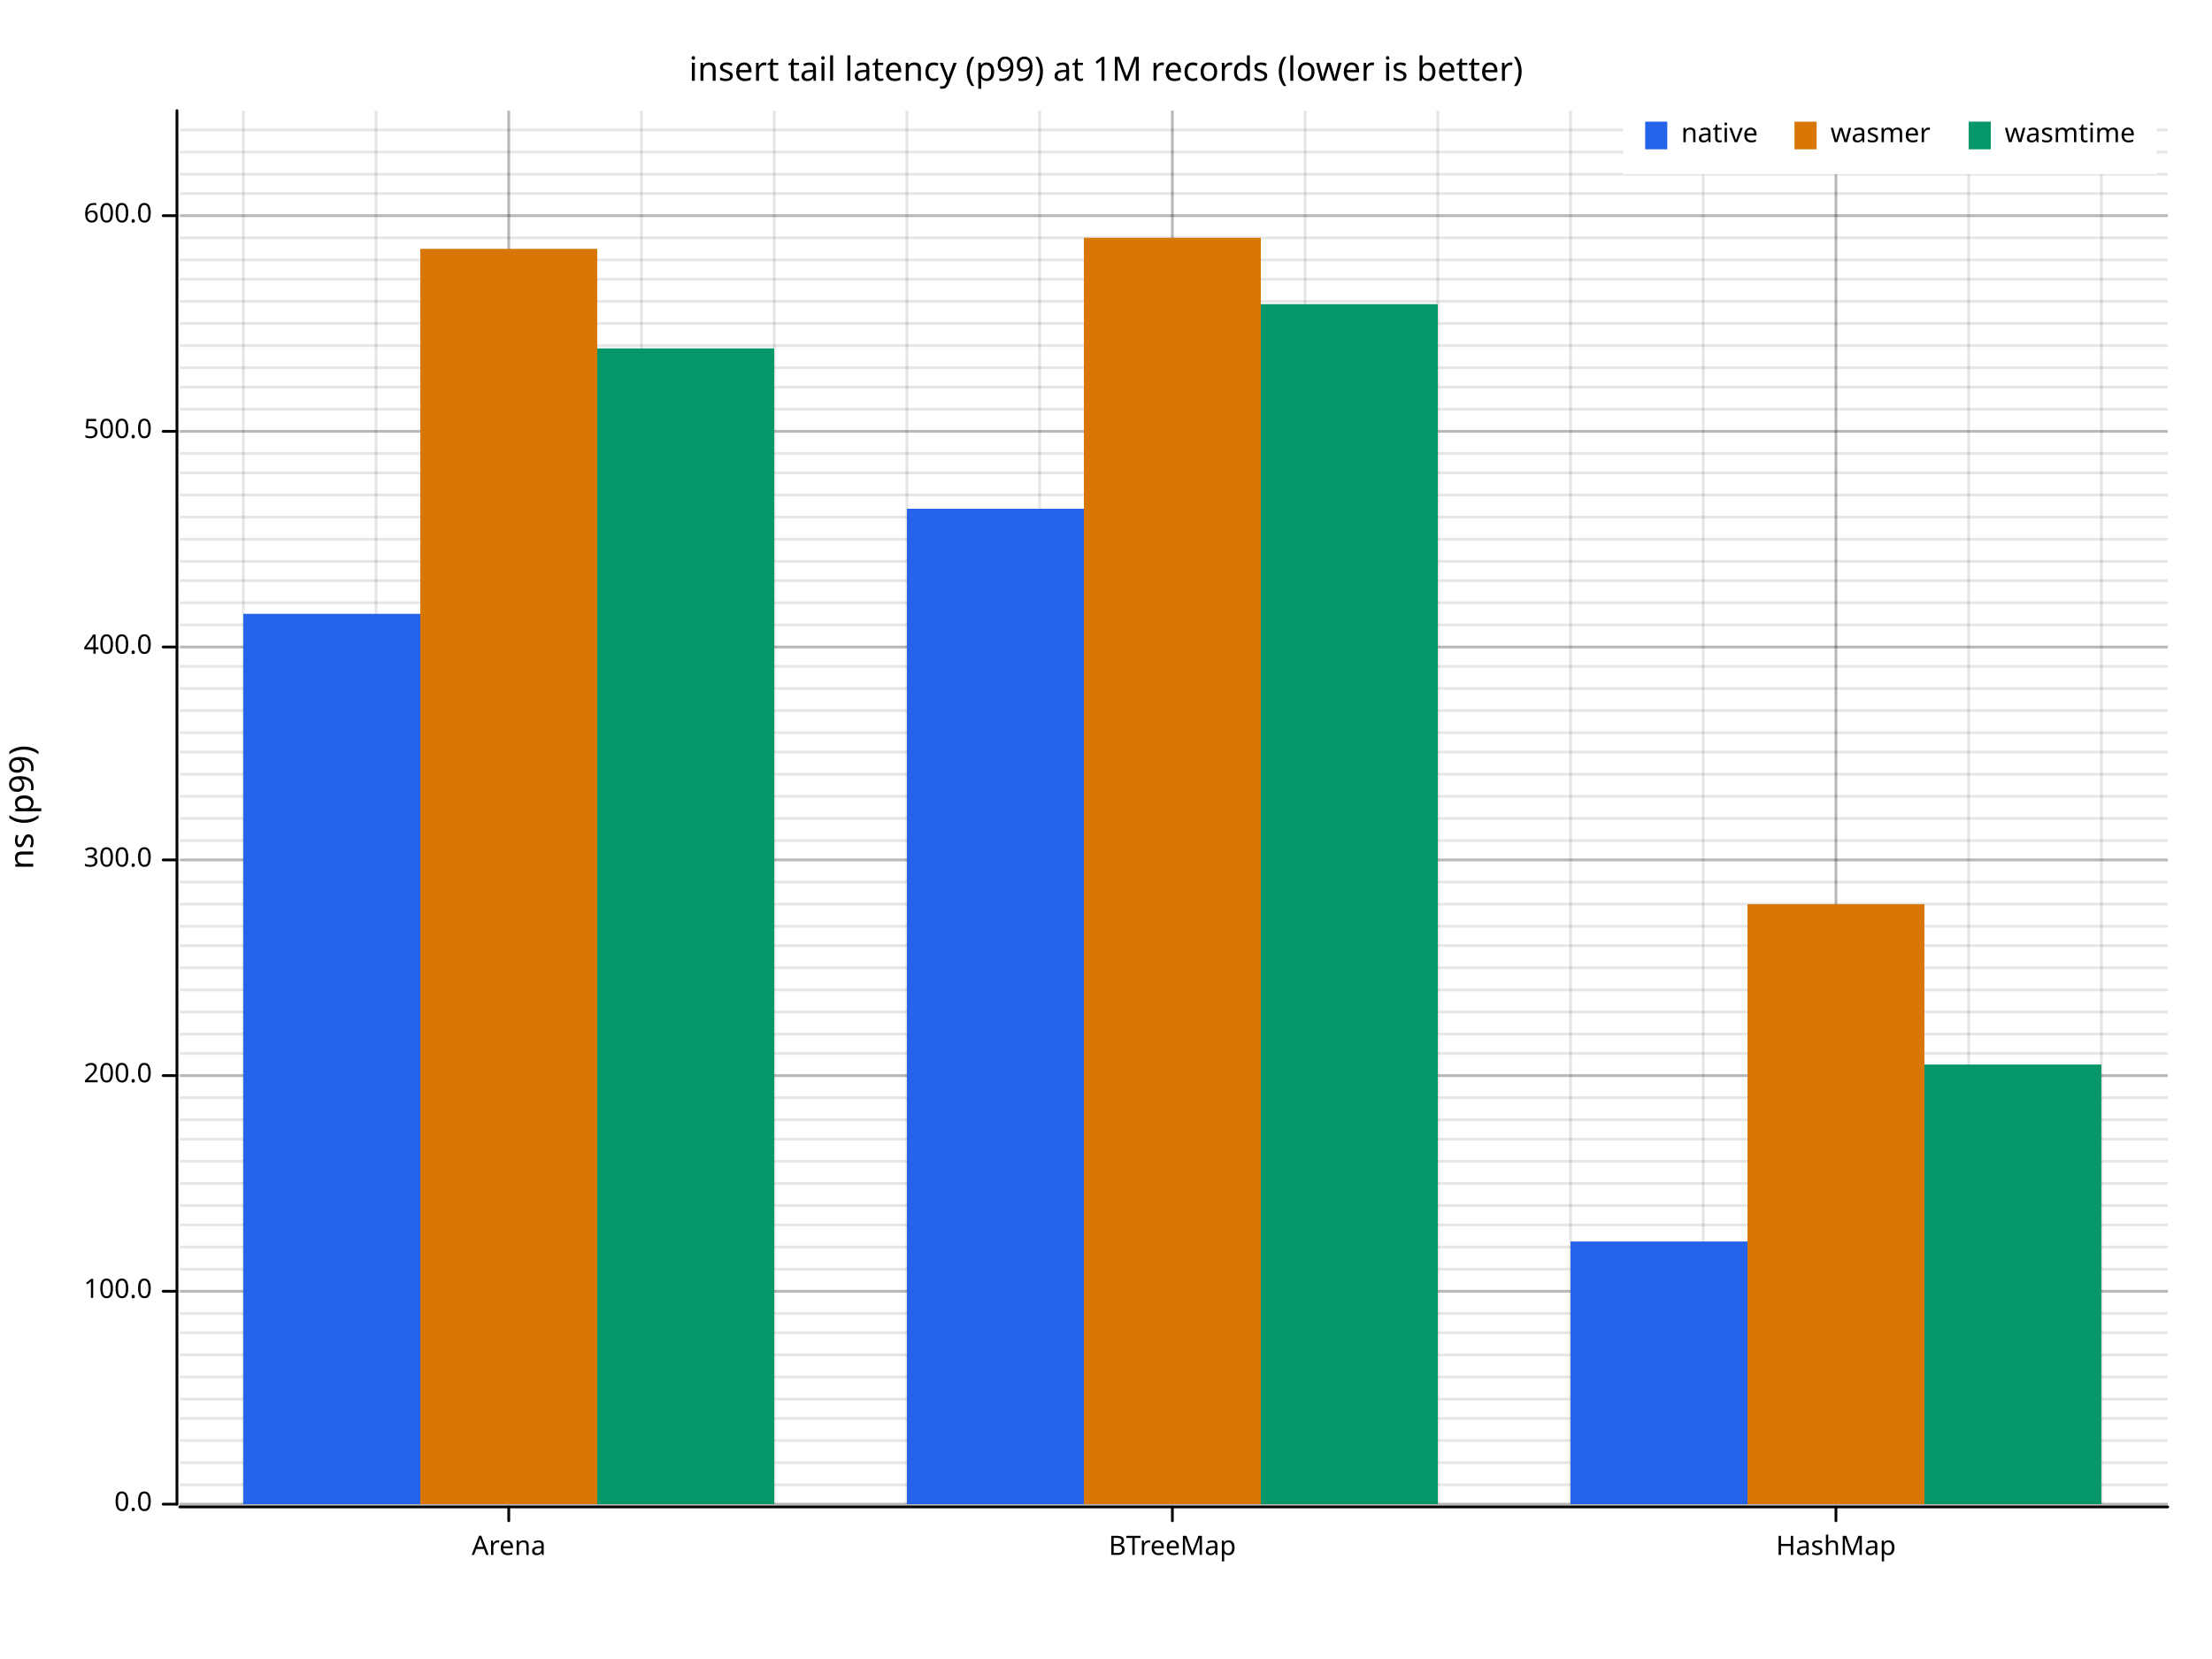
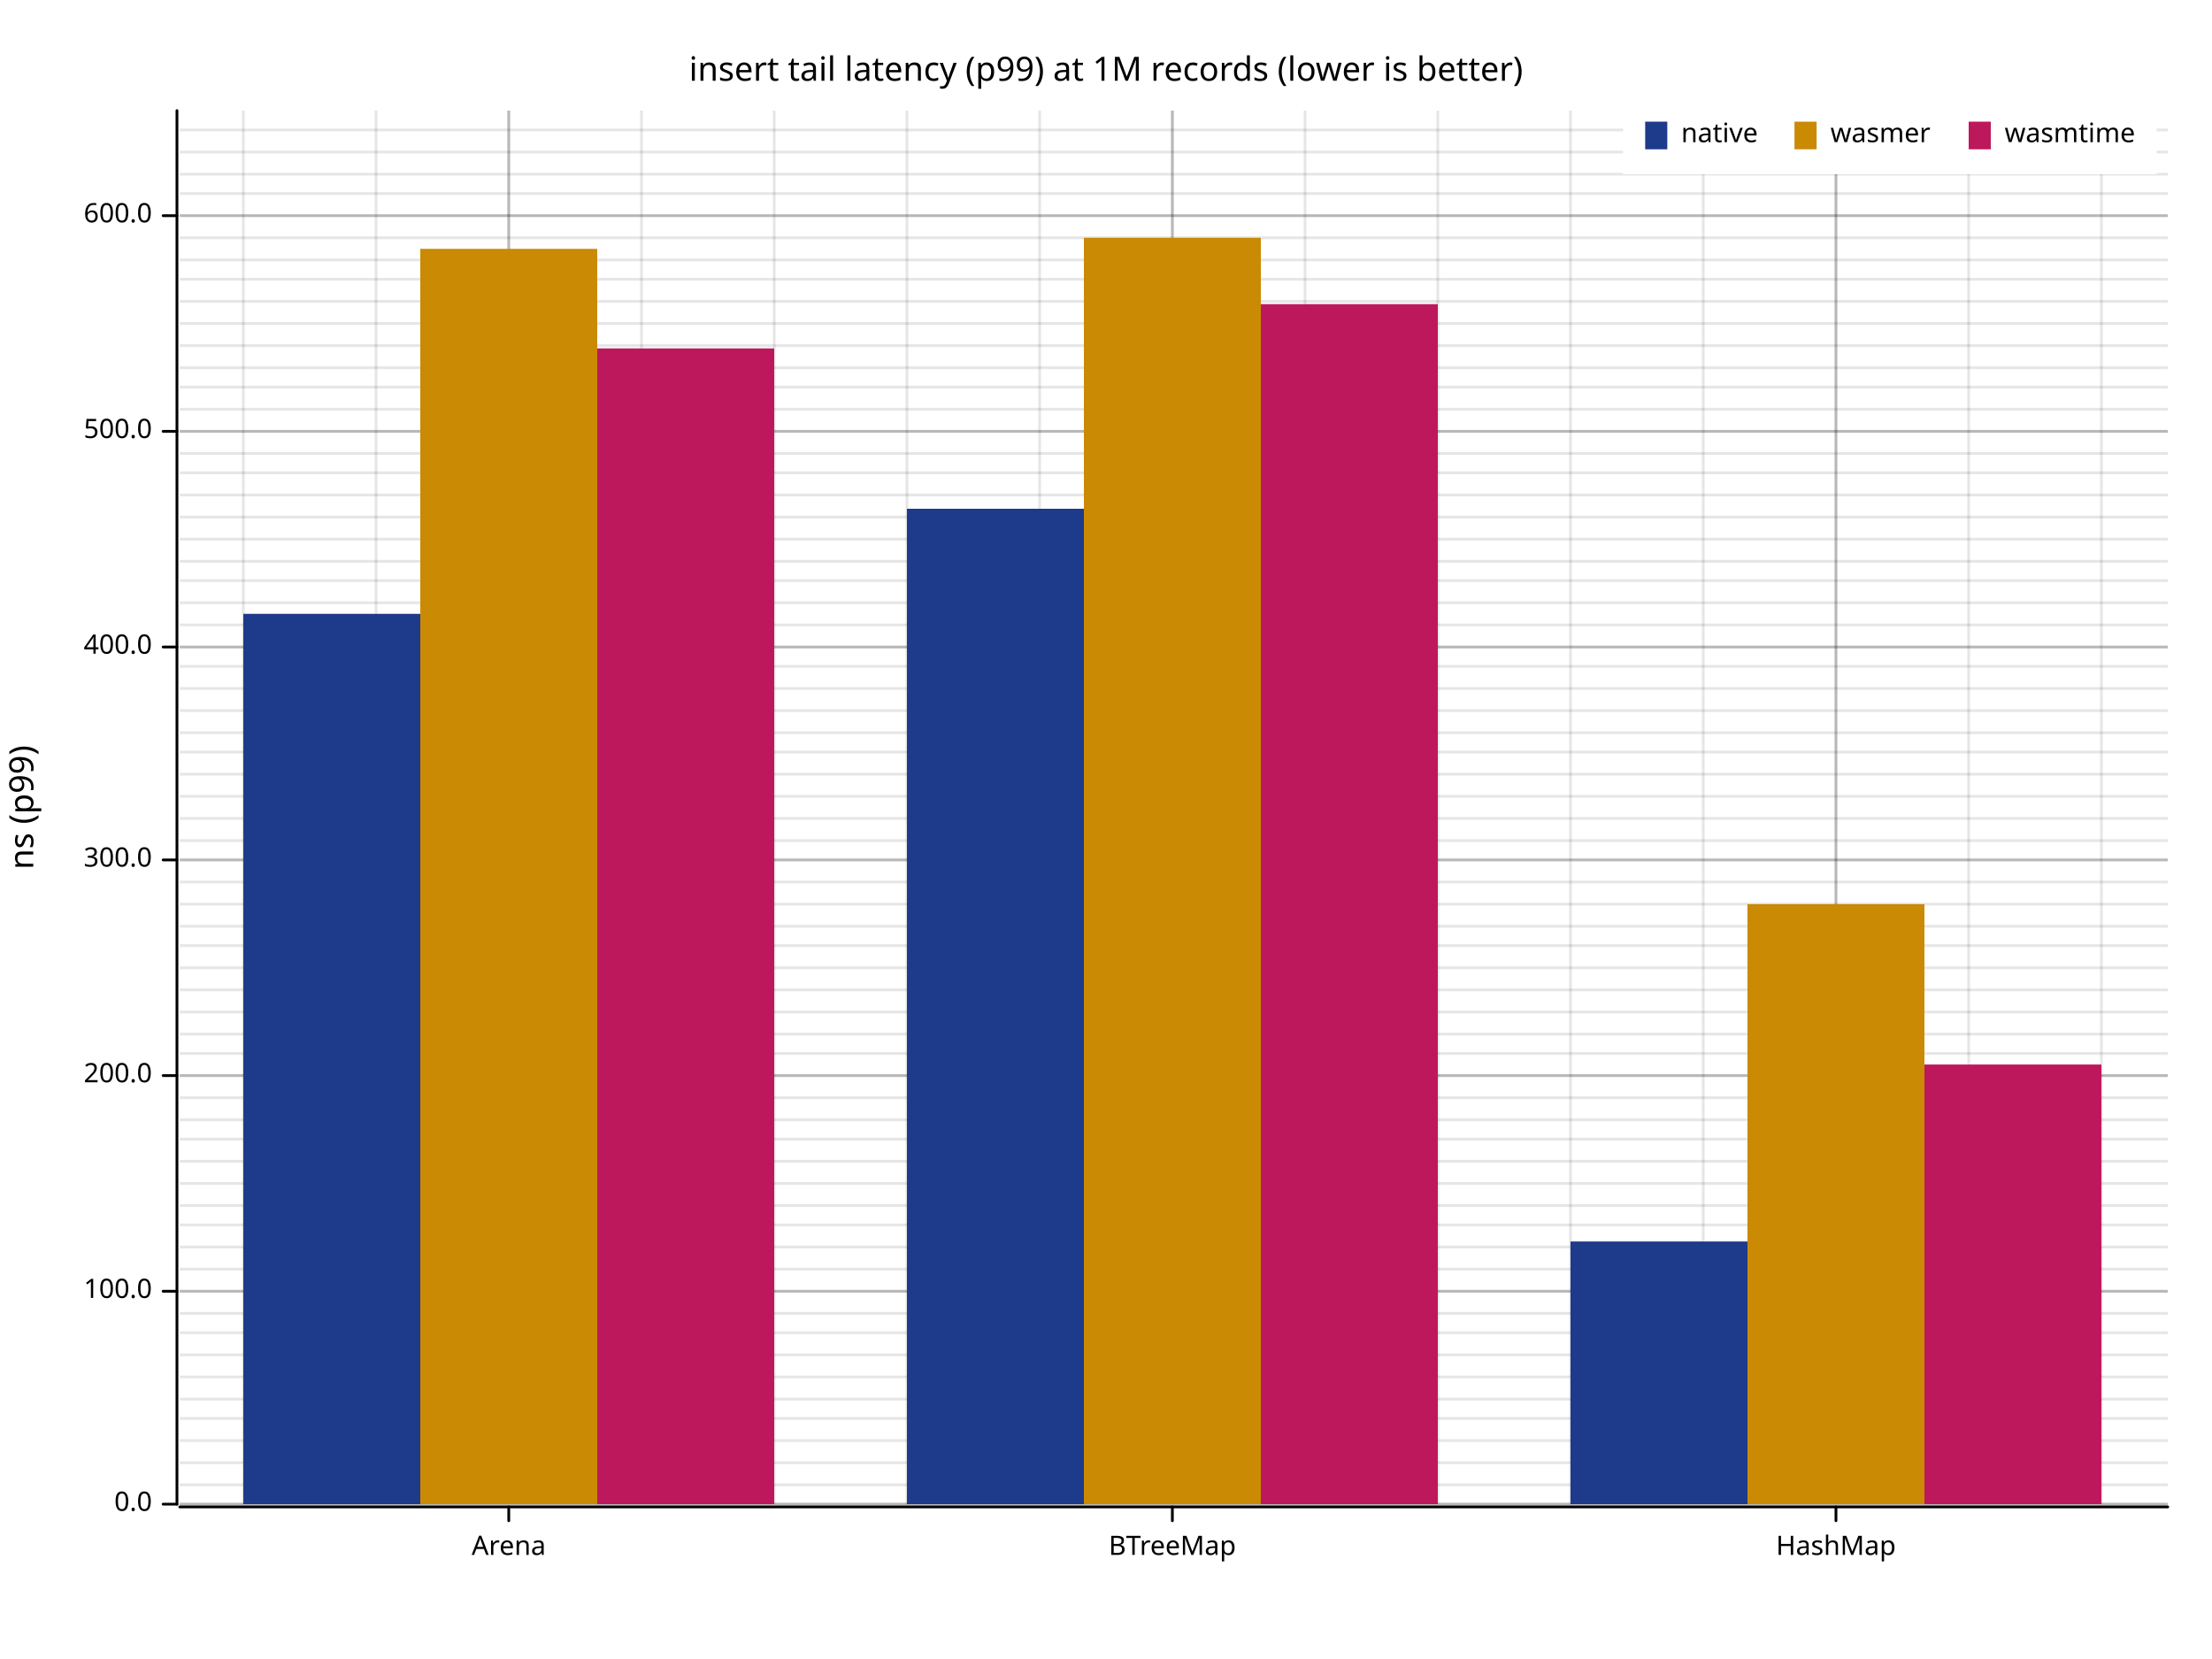
<svg xmlns="http://www.w3.org/2000/svg" width="800" height="600" viewBox="0 0 800 600">
  <rect x="0" y="0" width="800" height="600" opacity="1" fill="#FFFFFF" stroke="none" />
  <text x="400" y="20" dy="0.76em" text-anchor="middle" font-family="sans-serif" font-size="12.097" opacity="1" fill="#000000">
insert tail latency (p99) at 1M records (lower is better)
</text>
  <line opacity="0.1" stroke="#000000" stroke-width="1" x1="88" y1="544" x2="88" y2="40" />
  <line opacity="0.1" stroke="#000000" stroke-width="1" x1="136" y1="544" x2="136" y2="40" />
  <line opacity="0.1" stroke="#000000" stroke-width="1" x1="184" y1="544" x2="184" y2="40" />
  <line opacity="0.1" stroke="#000000" stroke-width="1" x1="232" y1="544" x2="232" y2="40" />
  <line opacity="0.1" stroke="#000000" stroke-width="1" x1="280" y1="544" x2="280" y2="40" />
  <line opacity="0.1" stroke="#000000" stroke-width="1" x1="328" y1="544" x2="328" y2="40" />
  <line opacity="0.1" stroke="#000000" stroke-width="1" x1="376" y1="544" x2="376" y2="40" />
  <line opacity="0.1" stroke="#000000" stroke-width="1" x1="424" y1="544" x2="424" y2="40" />
  <line opacity="0.1" stroke="#000000" stroke-width="1" x1="472" y1="544" x2="472" y2="40" />
  <line opacity="0.1" stroke="#000000" stroke-width="1" x1="520" y1="544" x2="520" y2="40" />
  <line opacity="0.1" stroke="#000000" stroke-width="1" x1="568" y1="544" x2="568" y2="40" />
  <line opacity="0.1" stroke="#000000" stroke-width="1" x1="616" y1="544" x2="616" y2="40" />
  <line opacity="0.1" stroke="#000000" stroke-width="1" x1="664" y1="544" x2="664" y2="40" />
  <line opacity="0.1" stroke="#000000" stroke-width="1" x1="712" y1="544" x2="712" y2="40" />
  <line opacity="0.1" stroke="#000000" stroke-width="1" x1="760" y1="544" x2="760" y2="40" />
  <line opacity="0.1" stroke="#000000" stroke-width="1" x1="65" y1="544" x2="784" y2="544" />
  <line opacity="0.1" stroke="#000000" stroke-width="1" x1="65" y1="537" x2="784" y2="537" />
  <line opacity="0.1" stroke="#000000" stroke-width="1" x1="65" y1="529" x2="784" y2="529" />
  <line opacity="0.1" stroke="#000000" stroke-width="1" x1="65" y1="521" x2="784" y2="521" />
  <line opacity="0.1" stroke="#000000" stroke-width="1" x1="65" y1="513" x2="784" y2="513" />
  <line opacity="0.1" stroke="#000000" stroke-width="1" x1="65" y1="506" x2="784" y2="506" />
  <line opacity="0.1" stroke="#000000" stroke-width="1" x1="65" y1="498" x2="784" y2="498" />
  <line opacity="0.1" stroke="#000000" stroke-width="1" x1="65" y1="490" x2="784" y2="490" />
  <line opacity="0.1" stroke="#000000" stroke-width="1" x1="65" y1="482" x2="784" y2="482" />
  <line opacity="0.1" stroke="#000000" stroke-width="1" x1="65" y1="475" x2="784" y2="475" />
  <line opacity="0.1" stroke="#000000" stroke-width="1" x1="65" y1="467" x2="784" y2="467" />
  <line opacity="0.1" stroke="#000000" stroke-width="1" x1="65" y1="459" x2="784" y2="459" />
  <line opacity="0.1" stroke="#000000" stroke-width="1" x1="65" y1="451" x2="784" y2="451" />
  <line opacity="0.1" stroke="#000000" stroke-width="1" x1="65" y1="443" x2="784" y2="443" />
  <line opacity="0.1" stroke="#000000" stroke-width="1" x1="65" y1="436" x2="784" y2="436" />
  <line opacity="0.1" stroke="#000000" stroke-width="1" x1="65" y1="428" x2="784" y2="428" />
  <line opacity="0.1" stroke="#000000" stroke-width="1" x1="65" y1="420" x2="784" y2="420" />
  <line opacity="0.1" stroke="#000000" stroke-width="1" x1="65" y1="412" x2="784" y2="412" />
  <line opacity="0.1" stroke="#000000" stroke-width="1" x1="65" y1="405" x2="784" y2="405" />
  <line opacity="0.1" stroke="#000000" stroke-width="1" x1="65" y1="397" x2="784" y2="397" />
  <line opacity="0.1" stroke="#000000" stroke-width="1" x1="65" y1="389" x2="784" y2="389" />
  <line opacity="0.1" stroke="#000000" stroke-width="1" x1="65" y1="381" x2="784" y2="381" />
  <line opacity="0.1" stroke="#000000" stroke-width="1" x1="65" y1="374" x2="784" y2="374" />
  <line opacity="0.1" stroke="#000000" stroke-width="1" x1="65" y1="366" x2="784" y2="366" />
  <line opacity="0.1" stroke="#000000" stroke-width="1" x1="65" y1="358" x2="784" y2="358" />
  <line opacity="0.1" stroke="#000000" stroke-width="1" x1="65" y1="350" x2="784" y2="350" />
  <line opacity="0.1" stroke="#000000" stroke-width="1" x1="65" y1="342" x2="784" y2="342" />
  <line opacity="0.1" stroke="#000000" stroke-width="1" x1="65" y1="335" x2="784" y2="335" />
  <line opacity="0.1" stroke="#000000" stroke-width="1" x1="65" y1="327" x2="784" y2="327" />
  <line opacity="0.1" stroke="#000000" stroke-width="1" x1="65" y1="319" x2="784" y2="319" />
  <line opacity="0.1" stroke="#000000" stroke-width="1" x1="65" y1="311" x2="784" y2="311" />
  <line opacity="0.1" stroke="#000000" stroke-width="1" x1="65" y1="304" x2="784" y2="304" />
  <line opacity="0.1" stroke="#000000" stroke-width="1" x1="65" y1="296" x2="784" y2="296" />
  <line opacity="0.1" stroke="#000000" stroke-width="1" x1="65" y1="288" x2="784" y2="288" />
  <line opacity="0.1" stroke="#000000" stroke-width="1" x1="65" y1="280" x2="784" y2="280" />
  <line opacity="0.1" stroke="#000000" stroke-width="1" x1="65" y1="272" x2="784" y2="272" />
  <line opacity="0.1" stroke="#000000" stroke-width="1" x1="65" y1="265" x2="784" y2="265" />
  <line opacity="0.1" stroke="#000000" stroke-width="1" x1="65" y1="257" x2="784" y2="257" />
  <line opacity="0.1" stroke="#000000" stroke-width="1" x1="65" y1="249" x2="784" y2="249" />
  <line opacity="0.1" stroke="#000000" stroke-width="1" x1="65" y1="241" x2="784" y2="241" />
  <line opacity="0.1" stroke="#000000" stroke-width="1" x1="65" y1="234" x2="784" y2="234" />
  <line opacity="0.1" stroke="#000000" stroke-width="1" x1="65" y1="226" x2="784" y2="226" />
  <line opacity="0.1" stroke="#000000" stroke-width="1" x1="65" y1="218" x2="784" y2="218" />
  <line opacity="0.1" stroke="#000000" stroke-width="1" x1="65" y1="210" x2="784" y2="210" />
  <line opacity="0.1" stroke="#000000" stroke-width="1" x1="65" y1="203" x2="784" y2="203" />
  <line opacity="0.1" stroke="#000000" stroke-width="1" x1="65" y1="195" x2="784" y2="195" />
  <line opacity="0.1" stroke="#000000" stroke-width="1" x1="65" y1="187" x2="784" y2="187" />
  <line opacity="0.1" stroke="#000000" stroke-width="1" x1="65" y1="179" x2="784" y2="179" />
  <line opacity="0.1" stroke="#000000" stroke-width="1" x1="65" y1="171" x2="784" y2="171" />
  <line opacity="0.1" stroke="#000000" stroke-width="1" x1="65" y1="164" x2="784" y2="164" />
  <line opacity="0.1" stroke="#000000" stroke-width="1" x1="65" y1="156" x2="784" y2="156" />
  <line opacity="0.1" stroke="#000000" stroke-width="1" x1="65" y1="148" x2="784" y2="148" />
  <line opacity="0.1" stroke="#000000" stroke-width="1" x1="65" y1="140" x2="784" y2="140" />
  <line opacity="0.1" stroke="#000000" stroke-width="1" x1="65" y1="133" x2="784" y2="133" />
  <line opacity="0.1" stroke="#000000" stroke-width="1" x1="65" y1="125" x2="784" y2="125" />
  <line opacity="0.1" stroke="#000000" stroke-width="1" x1="65" y1="117" x2="784" y2="117" />
  <line opacity="0.1" stroke="#000000" stroke-width="1" x1="65" y1="109" x2="784" y2="109" />
  <line opacity="0.1" stroke="#000000" stroke-width="1" x1="65" y1="101" x2="784" y2="101" />
  <line opacity="0.1" stroke="#000000" stroke-width="1" x1="65" y1="94" x2="784" y2="94" />
  <line opacity="0.1" stroke="#000000" stroke-width="1" x1="65" y1="86" x2="784" y2="86" />
  <line opacity="0.1" stroke="#000000" stroke-width="1" x1="65" y1="78" x2="784" y2="78" />
  <line opacity="0.1" stroke="#000000" stroke-width="1" x1="65" y1="70" x2="784" y2="70" />
  <line opacity="0.1" stroke="#000000" stroke-width="1" x1="65" y1="63" x2="784" y2="63" />
  <line opacity="0.1" stroke="#000000" stroke-width="1" x1="65" y1="55" x2="784" y2="55" />
  <line opacity="0.1" stroke="#000000" stroke-width="1" x1="65" y1="47" x2="784" y2="47" />
  <line opacity="0.2" stroke="#000000" stroke-width="1" x1="184" y1="544" x2="184" y2="40" />
  <line opacity="0.2" stroke="#000000" stroke-width="1" x1="424" y1="544" x2="424" y2="40" />
  <line opacity="0.2" stroke="#000000" stroke-width="1" x1="664" y1="544" x2="664" y2="40" />
  <line opacity="0.2" stroke="#000000" stroke-width="1" x1="65" y1="544" x2="784" y2="544" />
  <line opacity="0.2" stroke="#000000" stroke-width="1" x1="65" y1="467" x2="784" y2="467" />
  <line opacity="0.2" stroke="#000000" stroke-width="1" x1="65" y1="389" x2="784" y2="389" />
  <line opacity="0.2" stroke="#000000" stroke-width="1" x1="65" y1="311" x2="784" y2="311" />
  <line opacity="0.2" stroke="#000000" stroke-width="1" x1="65" y1="234" x2="784" y2="234" />
  <line opacity="0.2" stroke="#000000" stroke-width="1" x1="65" y1="156" x2="784" y2="156" />
  <line opacity="0.2" stroke="#000000" stroke-width="1" x1="65" y1="78" x2="784" y2="78" />
  <polyline stroke-linejoin="round" stroke-linecap="round" fill="none" opacity="1" stroke="#000000" stroke-width="1" points="64,40 64,544 " />
  <text x="55" y="544" dy="0.5ex" text-anchor="end" font-family="sans-serif" font-size="9.677" opacity="1" fill="#000000">
0.0
</text>
  <polyline stroke-linejoin="round" stroke-linecap="round" fill="none" opacity="1" stroke="#000000" stroke-width="1" points="59,544 64,544 " />
  <text x="55" y="467" dy="0.5ex" text-anchor="end" font-family="sans-serif" font-size="9.677" opacity="1" fill="#000000">
100.0
</text>
  <polyline stroke-linejoin="round" stroke-linecap="round" fill="none" opacity="1" stroke="#000000" stroke-width="1" points="59,467 64,467 " />
  <text x="55" y="389" dy="0.5ex" text-anchor="end" font-family="sans-serif" font-size="9.677" opacity="1" fill="#000000">
200.0
</text>
  <polyline stroke-linejoin="round" stroke-linecap="round" fill="none" opacity="1" stroke="#000000" stroke-width="1" points="59,389 64,389 " />
  <text x="55" y="311" dy="0.5ex" text-anchor="end" font-family="sans-serif" font-size="9.677" opacity="1" fill="#000000">
300.0
</text>
  <polyline stroke-linejoin="round" stroke-linecap="round" fill="none" opacity="1" stroke="#000000" stroke-width="1" points="59,311 64,311 " />
  <text x="55" y="234" dy="0.5ex" text-anchor="end" font-family="sans-serif" font-size="9.677" opacity="1" fill="#000000">
400.0
</text>
  <polyline stroke-linejoin="round" stroke-linecap="round" fill="none" opacity="1" stroke="#000000" stroke-width="1" points="59,234 64,234 " />
  <text x="55" y="156" dy="0.5ex" text-anchor="end" font-family="sans-serif" font-size="9.677" opacity="1" fill="#000000">
500.0
</text>
  <polyline stroke-linejoin="round" stroke-linecap="round" fill="none" opacity="1" stroke="#000000" stroke-width="1" points="59,156 64,156 " />
  <text x="55" y="78" dy="0.5ex" text-anchor="end" font-family="sans-serif" font-size="9.677" opacity="1" fill="#000000">
600.0
</text>
  <polyline stroke-linejoin="round" stroke-linecap="round" fill="none" opacity="1" stroke="#000000" stroke-width="1" points="59,78 64,78 " />
  <polyline stroke-linejoin="round" stroke-linecap="round" fill="none" opacity="1" stroke="#000000" stroke-width="1" points="65,545 784,545 " />
  <text x="184" y="555" dy="0.76em" text-anchor="middle" font-family="sans-serif" font-size="9.677" opacity="1" fill="#000000">
Arena
</text>
  <polyline stroke-linejoin="round" stroke-linecap="round" fill="none" opacity="1" stroke="#000000" stroke-width="1" points="184,545 184,550 " />
  <text x="424" y="555" dy="0.76em" text-anchor="middle" font-family="sans-serif" font-size="9.677" opacity="1" fill="#000000">
BTreeMap
</text>
  <polyline stroke-linejoin="round" stroke-linecap="round" fill="none" opacity="1" stroke="#000000" stroke-width="1" points="424,545 424,550 " />
  <text x="664" y="555" dy="0.76em" text-anchor="middle" font-family="sans-serif" font-size="9.677" opacity="1" fill="#000000">
HashMap
</text>
  <polyline stroke-linejoin="round" stroke-linecap="round" fill="none" opacity="1" stroke="#000000" stroke-width="1" points="664,545 664,550 " />
-   <rect x="88" y="222" width="64" height="322" opacity="1" fill="#2563EB" stroke="none" />
-   <rect x="328" y="184" width="64" height="360" opacity="1" fill="#2563EB" stroke="none" />
-   <rect x="568" y="449" width="64" height="95" opacity="1" fill="#2563EB" stroke="none" />
-   <rect x="152" y="90" width="64" height="454" opacity="1" fill="#D97706" stroke="none" />
-   <rect x="392" y="86" width="64" height="458" opacity="1" fill="#D97706" stroke="none" />
-   <rect x="632" y="327" width="64" height="217" opacity="1" fill="#D97706" stroke="none" />
-   <rect x="216" y="126" width="64" height="418" opacity="1" fill="#059669" stroke="none" />
-   <rect x="456" y="110" width="64" height="434" opacity="1" fill="#059669" stroke="none" />
-   <rect x="696" y="385" width="64" height="159" opacity="1" fill="#059669" stroke="none" />
+   <rect x="88" y="222" width="64" height="322" opacity="1" fill="#1E3A8A" stroke="none" />
+   <rect x="328" y="184" width="64" height="360" opacity="1" fill="#1E3A8A" stroke="none" />
+   <rect x="568" y="449" width="64" height="95" opacity="1" fill="#1E3A8A" stroke="none" />
+   <rect x="152" y="90" width="64" height="454" opacity="1" fill="#CA8A04" stroke="none" />
+   <rect x="392" y="86" width="64" height="458" opacity="1" fill="#CA8A04" stroke="none" />
+   <rect x="632" y="327" width="64" height="217" opacity="1" fill="#CA8A04" stroke="none" />
+   <rect x="216" y="126" width="64" height="418" opacity="1" fill="#BE185D" stroke="none" />
+   <rect x="456" y="110" width="64" height="434" opacity="1" fill="#BE185D" stroke="none" />
+   <rect x="696" y="385" width="64" height="159" opacity="1" fill="#BE185D" stroke="none" />
  <rect x="587" y="35" width="193" height="28" opacity="1" fill="#FFFFFF" stroke="none" />
-   <rect x="595" y="44" width="8" height="10" opacity="1" fill="#2563EB" stroke="none" />
+   <rect x="595" y="44" width="8" height="10" opacity="1" fill="#1E3A8A" stroke="none" />
  <text x="608" y="49" dy="0.5ex" text-anchor="start" font-family="sans-serif" font-size="9.677" opacity="1" fill="#000000">
native
</text>
-   <rect x="649" y="44" width="8" height="10" opacity="1" fill="#D97706" stroke="none" />
+   <rect x="649" y="44" width="8" height="10" opacity="1" fill="#CA8A04" stroke="none" />
  <text x="662" y="49" dy="0.5ex" text-anchor="start" font-family="sans-serif" font-size="9.677" opacity="1" fill="#000000">
wasmer
</text>
-   <rect x="712" y="44" width="8" height="10" opacity="1" fill="#059669" stroke="none" />
+   <rect x="712" y="44" width="8" height="10" opacity="1" fill="#BE185D" stroke="none" />
  <text x="725" y="49" dy="0.5ex" text-anchor="start" font-family="sans-serif" font-size="9.677" opacity="1" fill="#000000">
wasmtime
</text>
  <text x="425" y="595" dy="-0.5ex" text-anchor="middle" font-family="sans-serif" font-size="12.097" opacity="1" fill="#000000">

</text>
  <text x="9" y="292" dy="0.5ex" text-anchor="middle" font-family="sans-serif" font-size="12.097" opacity="1" fill="#000000" transform="rotate(270, 9, 292)">
ns (p99)
</text>
</svg>
